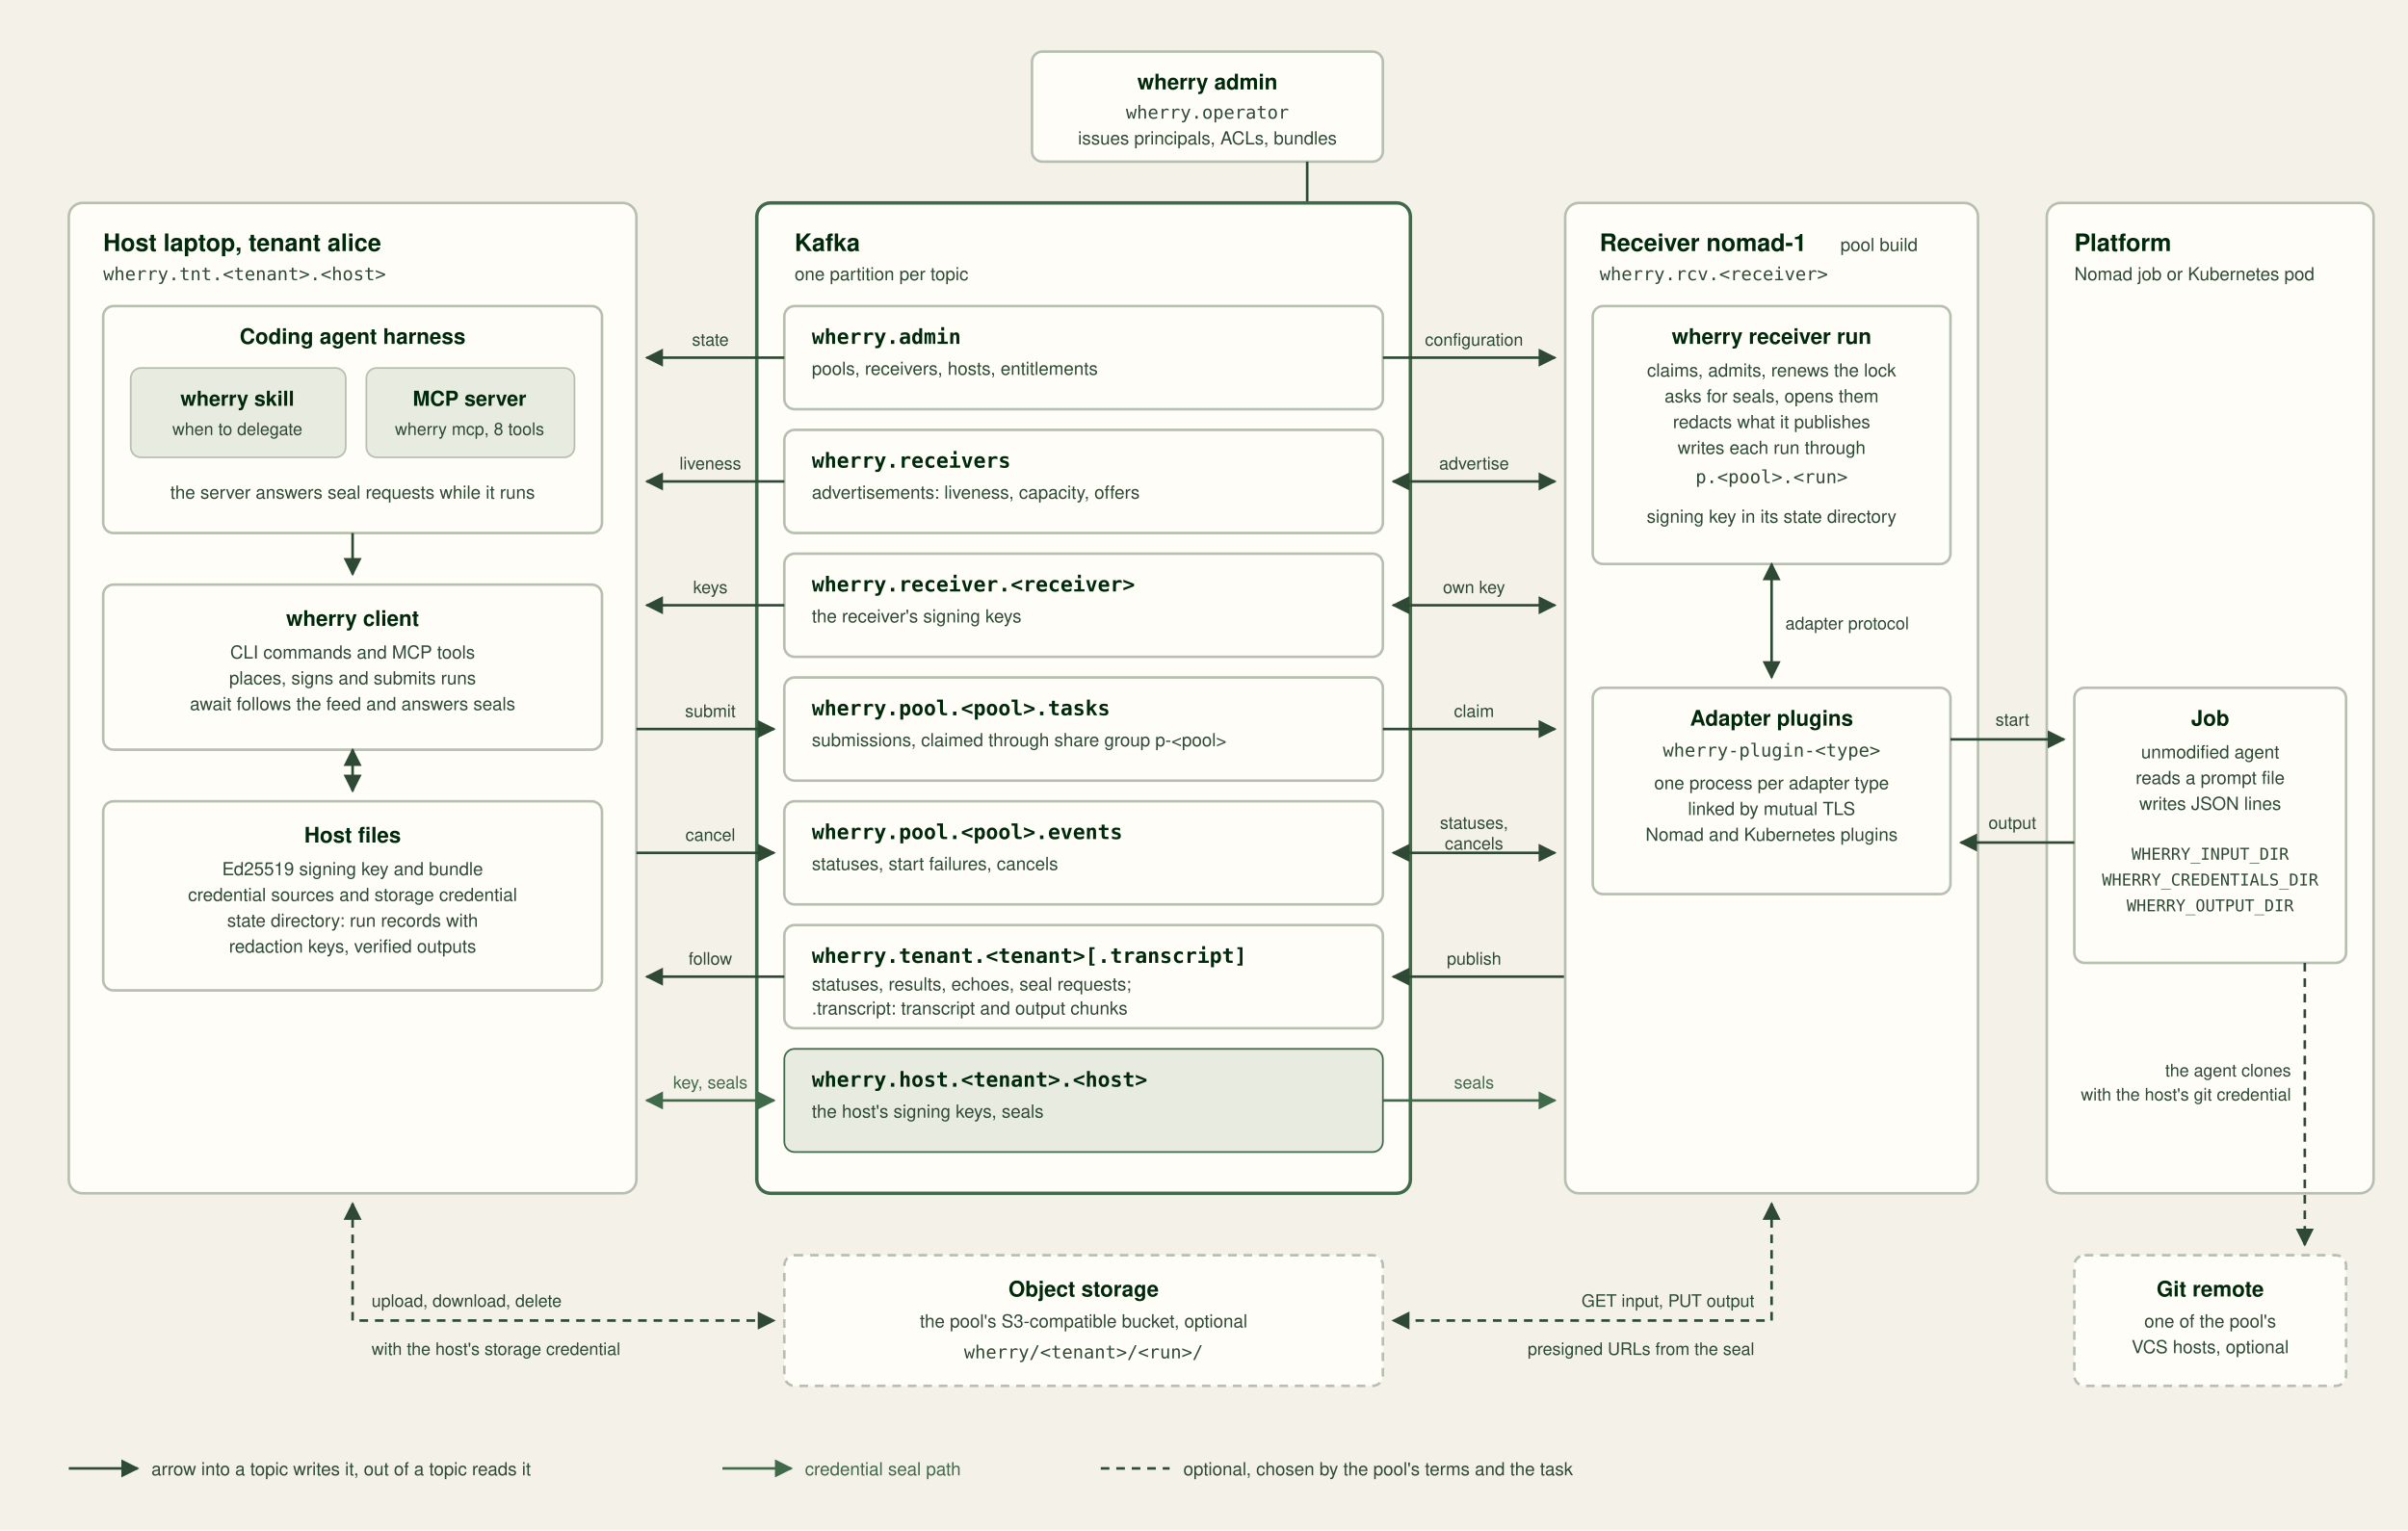
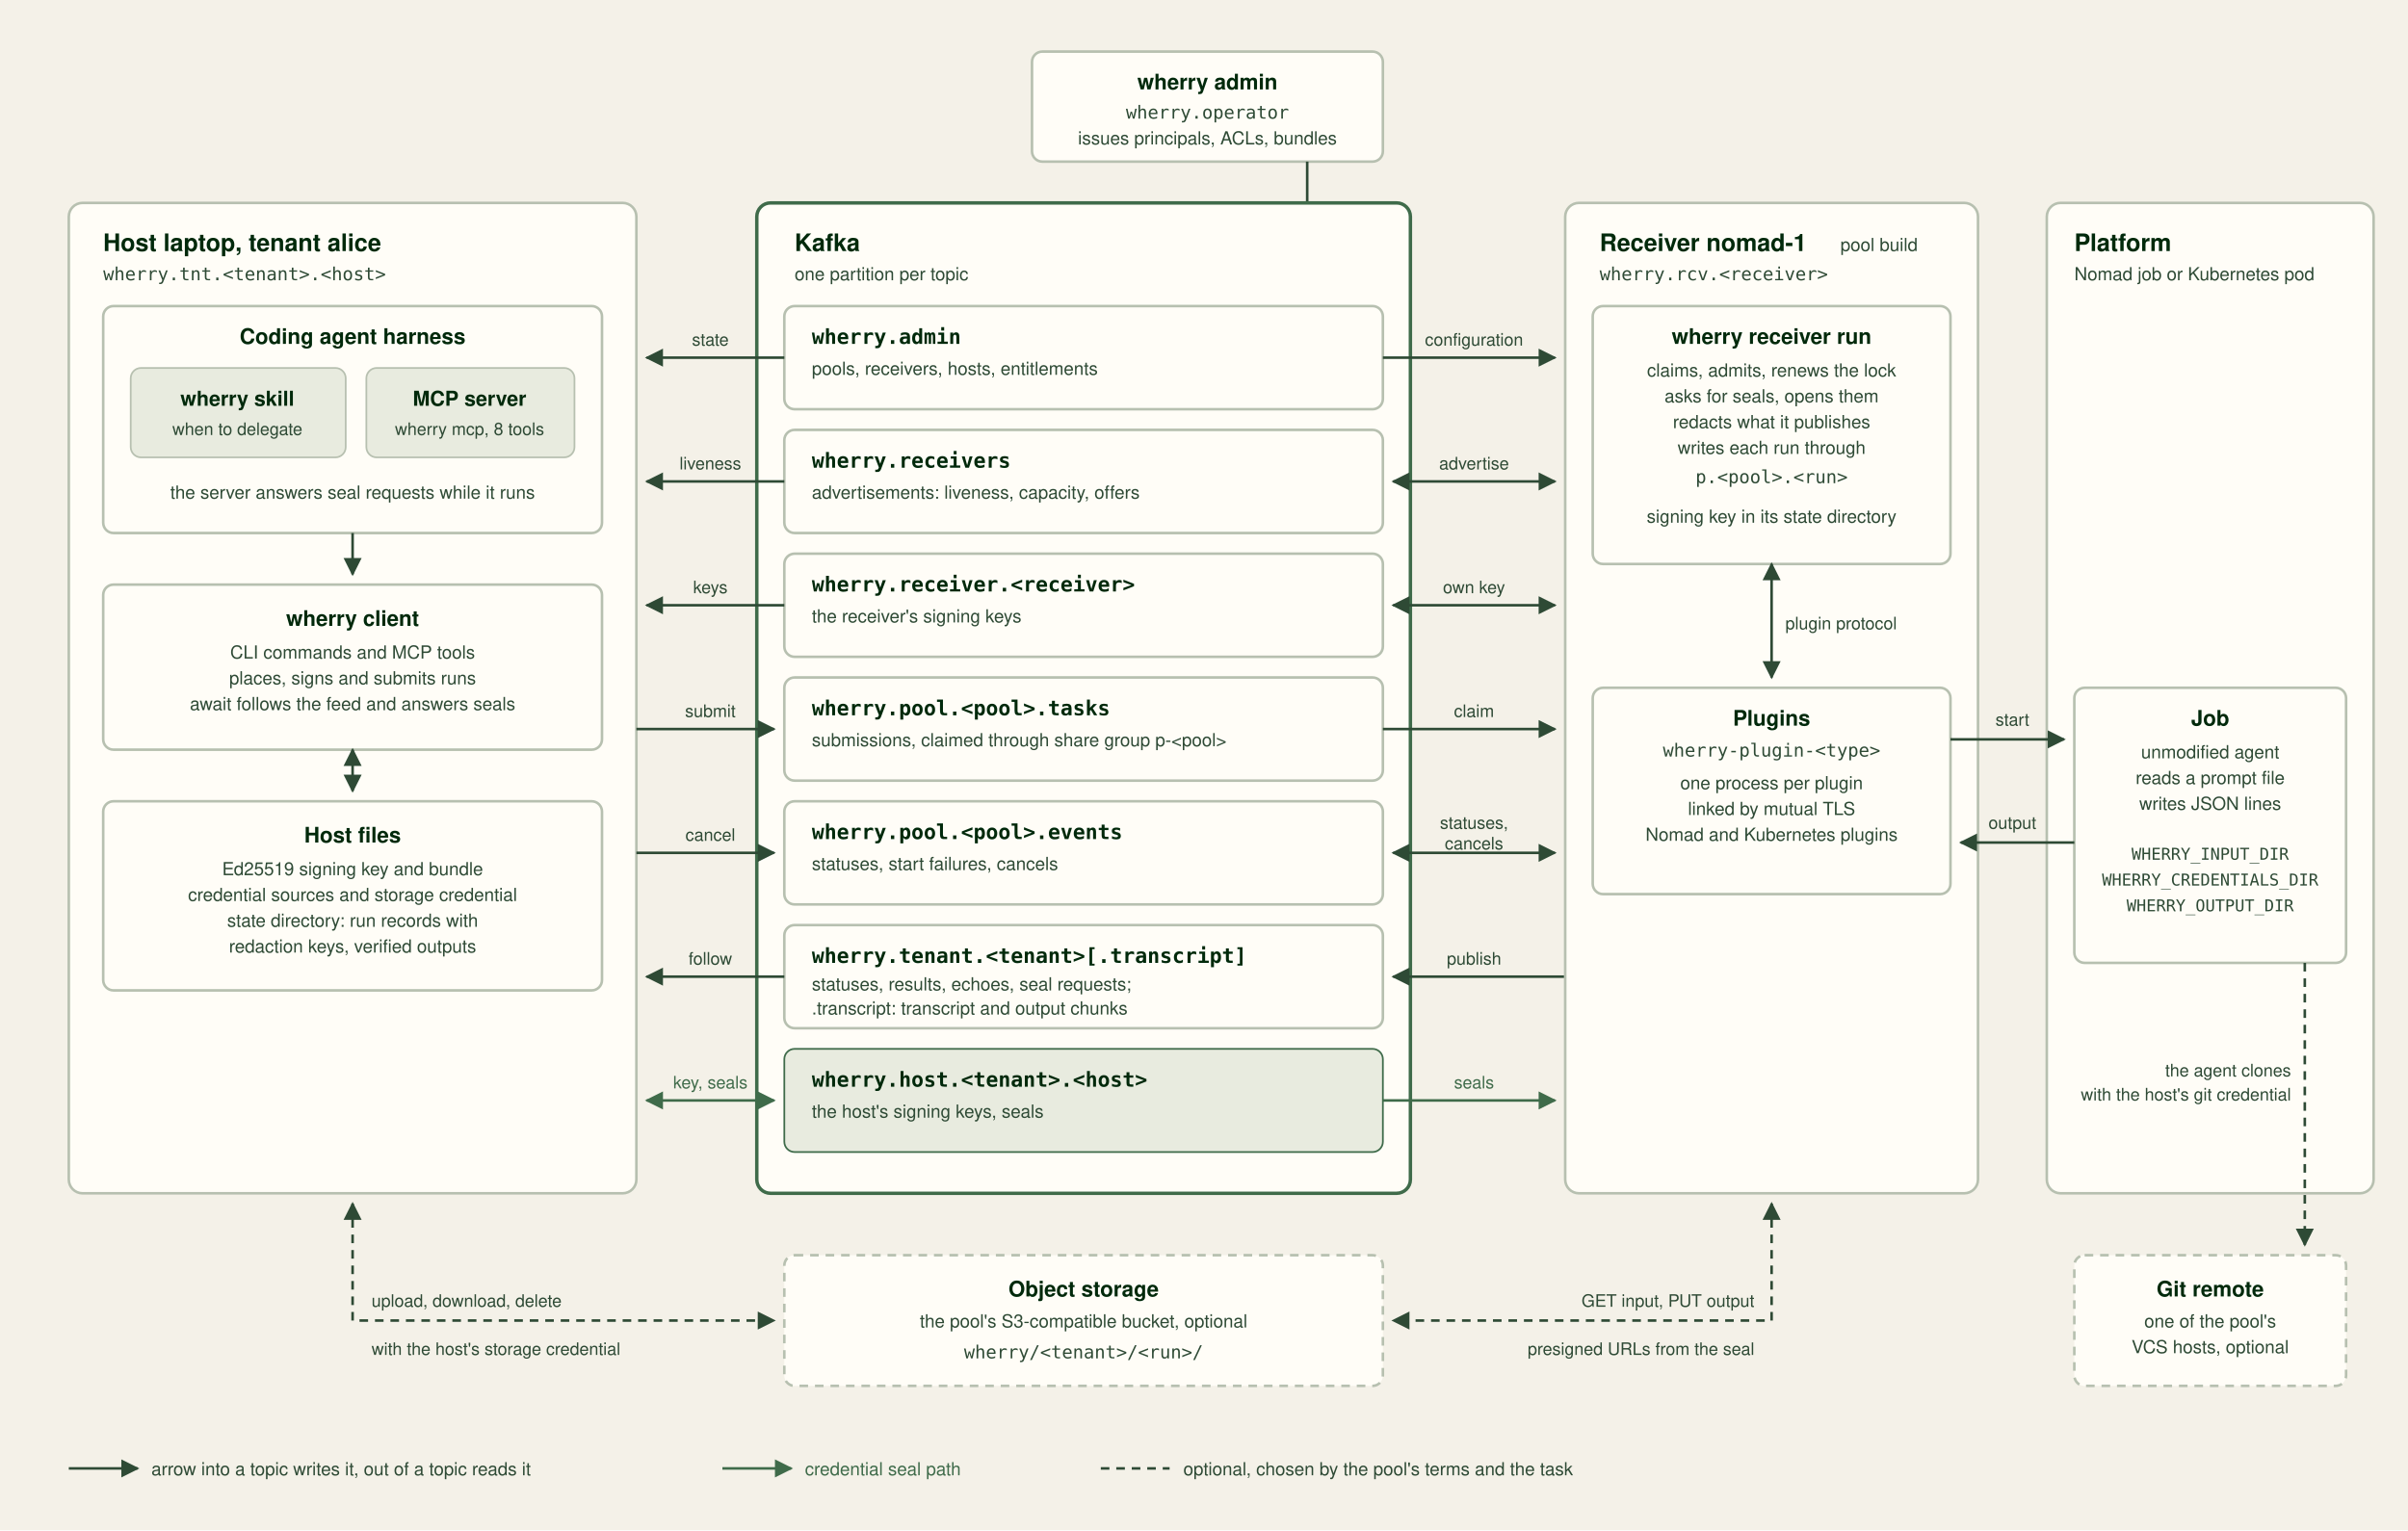
<svg xmlns="http://www.w3.org/2000/svg" viewBox="0 0 1400 890" font-family="Outfit, ui-sans-serif, system-ui, -apple-system, 'Segoe UI', Helvetica, Arial, sans-serif" role="img" aria-labelledby="title desc">
  <defs>
    <marker id="arrow" viewBox="0 0 10 10" refX="9" refY="5" markerWidth="7" markerHeight="7" orient="auto-start-reverse">
      <path d="M 0 0 L 10 5 L 0 10 z" fill="#2e4a35" />
    </marker>
    <marker id="arrow-seal" viewBox="0 0 10 10" refX="9" refY="5" markerWidth="7" markerHeight="7" orient="auto-start-reverse">
      <path d="M 0 0 L 10 5 L 0 10 z" fill="#3f6b4a" />
    </marker>
  </defs>
  <rect width="1400" height="890" fill="#f4f1e8" />
  <rect x="600" y="30" width="204" height="64" rx="6" fill="#fffdf7" stroke="#b7c0b0" stroke-width="1.5" />
  <text x="702" y="52" text-anchor="middle" font-size="12.5" font-weight="600" fill="#00290b">wherry admin</text>
  <text x="702" y="69" text-anchor="middle" font-size="10.5" font-family="'IBM Plex Mono', ui-monospace, SFMono-Regular, Menlo, monospace" fill="#2e4a35">wherry.operator</text>
  <text x="702" y="84" text-anchor="middle" font-size="10.5" fill="#2e4a35">issues principals, ACLs, bundles</text>
  <path d="M 760 94 V 172" stroke="#2e4a35" stroke-width="1.5" fill="none" marker-end="url(#arrow)" />
  <rect x="40" y="118" width="330" height="576" rx="8" fill="#fffdf7" stroke="#b7c0b0" stroke-width="1.5" />
  <text x="60" y="146" font-size="14" font-weight="700" fill="#00290b">Host laptop, tenant alice</text>
  <text x="60" y="163" font-size="10.5" font-family="'IBM Plex Mono', ui-monospace, SFMono-Regular, Menlo, monospace" fill="#2e4a35">wherry.tnt.&lt;tenant&gt;.&lt;host&gt;</text>
  <g font-size="12.5" fill="#00290b">
    <rect x="60" y="178" width="290" height="132" rx="6" fill="#fffdf7" stroke="#b7c0b0" stroke-width="1.5" />
    <text x="205" y="200" text-anchor="middle" font-weight="600">Coding agent harness</text>
    <rect x="76" y="214" width="125" height="52" rx="6" fill="#e8ebdf" stroke="#b7c0b0" stroke-width="1" />
    <text x="138" y="236" text-anchor="middle" font-size="12" font-weight="600">wherry skill</text>
    <text x="138" y="253" text-anchor="middle" font-size="10" fill="#2e4a35">when to delegate</text>
    <rect x="213" y="214" width="121" height="52" rx="6" fill="#e8ebdf" stroke="#b7c0b0" stroke-width="1" />
    <text x="273" y="236" text-anchor="middle" font-size="12" font-weight="600">MCP server</text>
    <text x="273" y="253" text-anchor="middle" font-size="10" fill="#2e4a35">wherry mcp, 8 tools</text>
    <text x="205" y="290" text-anchor="middle" font-size="10.5" fill="#2e4a35">the server answers seal requests while it runs</text>
    <rect x="60" y="340" width="290" height="96" rx="6" fill="#fffdf7" stroke="#b7c0b0" stroke-width="1.5" />
    <text x="205" y="364" text-anchor="middle" font-weight="600">wherry client</text>
    <text x="205" y="383" text-anchor="middle" font-size="10.5" fill="#2e4a35">CLI commands and MCP tools</text>
    <text x="205" y="398" text-anchor="middle" font-size="10.5" fill="#2e4a35">places, signs and submits runs</text>
    <text x="205" y="413" text-anchor="middle" font-size="10.5" fill="#2e4a35">await follows the feed and answers seals</text>
    <rect x="60" y="466" width="290" height="110" rx="6" fill="#fffdf7" stroke="#b7c0b0" stroke-width="1.5" />
    <text x="205" y="490" text-anchor="middle" font-weight="600">Host files</text>
    <text x="205" y="509" text-anchor="middle" font-size="10.5" fill="#2e4a35">Ed25519 signing key and bundle</text>
    <text x="205" y="524" text-anchor="middle" font-size="10.5" fill="#2e4a35">credential sources and storage credential</text>
    <text x="205" y="539" text-anchor="middle" font-size="10.5" fill="#2e4a35">state directory: run records with</text>
    <text x="205" y="554" text-anchor="middle" font-size="10.5" fill="#2e4a35">redaction keys, verified outputs</text>
  </g>
  <path d="M 205 310 V 334" stroke="#2e4a35" stroke-width="1.5" fill="none" marker-end="url(#arrow)" />
  <path d="M 205 436 V 460" stroke="#2e4a35" stroke-width="1.5" fill="none" marker-start="url(#arrow)" marker-end="url(#arrow)" />
  <rect x="440" y="118" width="380" height="576" rx="8" fill="#fffdf7" stroke="#3f6b4a" stroke-width="2" />
  <text x="462" y="146" font-size="14" font-weight="700" fill="#00290b">Kafka</text>
  <text x="462" y="163" font-size="10.5" fill="#2e4a35">one partition per topic</text>
  <g font-size="10.5" fill="#2e4a35">
    <rect x="456" y="178" width="348" height="60" rx="6" fill="#fffdf7" stroke="#b7c0b0" stroke-width="1.5" />
    <text x="472" y="200" font-size="12" font-weight="600" font-family="'IBM Plex Mono', ui-monospace, SFMono-Regular, Menlo, monospace" fill="#00290b">wherry.admin</text>
    <text x="472" y="218">pools, receivers, hosts, entitlements</text>
    <rect x="456" y="250" width="348" height="60" rx="6" fill="#fffdf7" stroke="#b7c0b0" stroke-width="1.5" />
    <text x="472" y="272" font-size="12" font-weight="600" font-family="'IBM Plex Mono', ui-monospace, SFMono-Regular, Menlo, monospace" fill="#00290b">wherry.receivers</text>
    <text x="472" y="290">advertisements: liveness, capacity, offers</text>
    <rect x="456" y="322" width="348" height="60" rx="6" fill="#fffdf7" stroke="#b7c0b0" stroke-width="1.5" />
    <text x="472" y="344" font-size="12" font-weight="600" font-family="'IBM Plex Mono', ui-monospace, SFMono-Regular, Menlo, monospace" fill="#00290b">wherry.receiver.&lt;receiver&gt;</text>
    <text x="472" y="362">the receiver's signing keys</text>
    <rect x="456" y="394" width="348" height="60" rx="6" fill="#fffdf7" stroke="#b7c0b0" stroke-width="1.5" />
    <text x="472" y="416" font-size="12" font-weight="600" font-family="'IBM Plex Mono', ui-monospace, SFMono-Regular, Menlo, monospace" fill="#00290b">wherry.pool.&lt;pool&gt;.tasks</text>
    <text x="472" y="434">submissions, claimed through share group p-&lt;pool&gt;</text>
    <rect x="456" y="466" width="348" height="60" rx="6" fill="#fffdf7" stroke="#b7c0b0" stroke-width="1.5" />
    <text x="472" y="488" font-size="12" font-weight="600" font-family="'IBM Plex Mono', ui-monospace, SFMono-Regular, Menlo, monospace" fill="#00290b">wherry.pool.&lt;pool&gt;.events</text>
    <text x="472" y="506">statuses, start failures, cancels</text>
    <rect x="456" y="538" width="348" height="60" rx="6" fill="#fffdf7" stroke="#b7c0b0" stroke-width="1.5" />
    <text x="472" y="560" font-size="12" font-weight="600" font-family="'IBM Plex Mono', ui-monospace, SFMono-Regular, Menlo, monospace" fill="#00290b">wherry.tenant.&lt;tenant&gt;[.transcript]</text>
    <text x="472" y="576">statuses, results, echoes, seal requests;</text>
    <text x="472" y="590">.transcript: transcript and output chunks</text>
    <rect x="456" y="610" width="348" height="60" rx="6" fill="#e8ebdf" stroke="#3f6b4a" stroke-width="1" />
    <text x="472" y="632" font-size="12" font-weight="600" font-family="'IBM Plex Mono', ui-monospace, SFMono-Regular, Menlo, monospace" fill="#00290b">wherry.host.&lt;tenant&gt;.&lt;host&gt;</text>
    <text x="472" y="650">the host's signing keys, seals</text>
  </g>
  <g stroke="#2e4a35" stroke-width="1.5" fill="none">
    <path d="M 456 208 H 376" marker-end="url(#arrow)" />
    <path d="M 456 280 H 376" marker-end="url(#arrow)" />
    <path d="M 456 352 H 376" marker-end="url(#arrow)" />
    <path d="M 370 424 H 450" marker-end="url(#arrow)" />
    <path d="M 370 496 H 450" marker-end="url(#arrow)" />
    <path d="M 456 568 H 376" marker-end="url(#arrow)" />
  </g>
  <path d="M 376 640 H 450" stroke="#3f6b4a" stroke-width="1.5" fill="none" marker-start="url(#arrow-seal)" marker-end="url(#arrow-seal)" />
  <g font-size="10" fill="#2e4a35" text-anchor="middle">
    <text x="413" y="201">state</text>
    <text x="413" y="273">liveness</text>
    <text x="413" y="345">keys</text>
    <text x="413" y="417">submit</text>
    <text x="413" y="489">cancel</text>
    <text x="413" y="561">follow</text>
    <text x="413" y="633" fill="#3f6b4a">key, seals</text>
  </g>
  <g stroke="#2e4a35" stroke-width="1.5" fill="none">
    <path d="M 804 208 H 904" marker-end="url(#arrow)" />
    <path d="M 810 280 H 904" marker-start="url(#arrow)" marker-end="url(#arrow)" />
    <path d="M 810 352 H 904" marker-start="url(#arrow)" marker-end="url(#arrow)" />
    <path d="M 804 424 H 904" marker-end="url(#arrow)" />
    <path d="M 810 496 H 904" marker-start="url(#arrow)" marker-end="url(#arrow)" />
    <path d="M 910 568 H 810" marker-end="url(#arrow)" />
  </g>
  <path d="M 804 640 H 904" stroke="#3f6b4a" stroke-width="1.5" fill="none" marker-end="url(#arrow-seal)" />
  <g font-size="10" fill="#2e4a35" text-anchor="middle">
    <text x="857" y="201">configuration</text>
    <text x="857" y="273">advertise</text>
    <text x="857" y="345">own key</text>
    <text x="857" y="417">claim</text>
    <text x="857" y="482">statuses,</text>
    <text x="857" y="494">cancels</text>
    <text x="857" y="561">publish</text>
    <text x="857" y="633" fill="#3f6b4a">seals</text>
  </g>
  <rect x="910" y="118" width="240" height="576" rx="8" fill="#fffdf7" stroke="#b7c0b0" stroke-width="1.5" />
  <text x="930" y="146" font-size="14" font-weight="700" fill="#00290b">Receiver nomad-1</text>
  <text x="1070" y="146" font-size="10.5" fill="#2e4a35">pool build</text>
  <text x="930" y="163" font-size="10.5" font-family="'IBM Plex Mono', ui-monospace, SFMono-Regular, Menlo, monospace" fill="#2e4a35">wherry.rcv.&lt;receiver&gt;</text>
  <g font-size="12.5" fill="#00290b">
    <rect x="926" y="178" width="208" height="150" rx="6" fill="#fffdf7" stroke="#b7c0b0" stroke-width="1.5" />
    <text x="1030" y="200" text-anchor="middle" font-weight="600">wherry receiver run</text>
    <text x="1030" y="219" text-anchor="middle" font-size="10.5" fill="#2e4a35">claims, admits, renews the lock</text>
    <text x="1030" y="234" text-anchor="middle" font-size="10.5" fill="#2e4a35">asks for seals, opens them</text>
    <text x="1030" y="249" text-anchor="middle" font-size="10.5" fill="#2e4a35">redacts what it publishes</text>
    <text x="1030" y="264" text-anchor="middle" font-size="10.5" fill="#2e4a35">writes each run through</text>
    <text x="1030" y="281" text-anchor="middle" font-size="10.5" font-family="'IBM Plex Mono', ui-monospace, SFMono-Regular, Menlo, monospace" fill="#2e4a35">p.&lt;pool&gt;.&lt;run&gt;</text>
    <text x="1030" y="304" text-anchor="middle" font-size="10.5" fill="#2e4a35">signing key in its state directory</text>
    <rect x="926" y="400" width="208" height="120" rx="6" fill="#fffdf7" stroke="#b7c0b0" stroke-width="1.5" />
-     <text x="1030" y="422" text-anchor="middle" font-weight="600">Adapter plugins</text>
+     <text x="1030" y="422" text-anchor="middle" font-weight="600">Plugins</text>
    <text x="1030" y="440" text-anchor="middle" font-size="10.5" font-family="'IBM Plex Mono', ui-monospace, SFMono-Regular, Menlo, monospace" fill="#2e4a35">wherry-plugin-&lt;type&gt;</text>
-     <text x="1030" y="459" text-anchor="middle" font-size="10.5" fill="#2e4a35">one process per adapter type</text>
+     <text x="1030" y="459" text-anchor="middle" font-size="10.5" fill="#2e4a35">one process per plugin</text>
    <text x="1030" y="474" text-anchor="middle" font-size="10.5" fill="#2e4a35">linked by mutual TLS</text>
    <text x="1030" y="489" text-anchor="middle" font-size="10.5" fill="#2e4a35">Nomad and Kubernetes plugins</text>
  </g>
  <path d="M 1030 328 V 394" stroke="#2e4a35" stroke-width="1.5" fill="none" marker-start="url(#arrow)" marker-end="url(#arrow)" />
-   <text x="1038" y="366" font-size="10" fill="#2e4a35">adapter protocol</text>
+   <text x="1038" y="366" font-size="10" fill="#2e4a35">plugin protocol</text>
  <rect x="1190" y="118" width="190" height="576" rx="8" fill="#fffdf7" stroke="#b7c0b0" stroke-width="1.5" />
  <text x="1206" y="146" font-size="14" font-weight="700" fill="#00290b">Platform</text>
  <text x="1206" y="163" font-size="10.5" fill="#2e4a35">Nomad job or Kubernetes pod</text>
  <rect x="1206" y="400" width="158" height="160" rx="6" fill="#fffdf7" stroke="#b7c0b0" stroke-width="1.5" />
  <text x="1285" y="422" text-anchor="middle" font-size="12.5" font-weight="600" fill="#00290b">Job</text>
  <text x="1285" y="441" text-anchor="middle" font-size="10.5" fill="#2e4a35">unmodified agent</text>
  <text x="1285" y="456" text-anchor="middle" font-size="10.5" fill="#2e4a35">reads a prompt file</text>
  <text x="1285" y="471" text-anchor="middle" font-size="10.5" fill="#2e4a35">writes JSON lines</text>
  <g font-size="9.5" font-family="'IBM Plex Mono', ui-monospace, SFMono-Regular, Menlo, monospace" fill="#2e4a35" text-anchor="middle">
    <text x="1285" y="500">WHERRY_INPUT_DIR</text>
    <text x="1285" y="515">WHERRY_CREDENTIALS_DIR</text>
    <text x="1285" y="530">WHERRY_OUTPUT_DIR</text>
  </g>
  <path d="M 1134 430 H 1200" stroke="#2e4a35" stroke-width="1.5" fill="none" marker-end="url(#arrow)" />
  <text x="1170" y="422" text-anchor="middle" font-size="10" fill="#2e4a35">start</text>
  <path d="M 1206 490 H 1140" stroke="#2e4a35" stroke-width="1.5" fill="none" marker-end="url(#arrow)" />
  <text x="1170" y="482" text-anchor="middle" font-size="10" fill="#2e4a35">output</text>
  <rect x="456" y="730" width="348" height="76" rx="6" fill="#fffdf7" stroke="#b7c0b0" stroke-width="1.5" stroke-dasharray="5 4" />
  <text x="630" y="754" text-anchor="middle" font-size="12.5" font-weight="600" fill="#00290b">Object storage</text>
  <text x="630" y="772" text-anchor="middle" font-size="10.5" fill="#2e4a35">the pool's S3-compatible bucket, optional</text>
  <text x="630" y="790" text-anchor="middle" font-size="10.5" font-family="'IBM Plex Mono', ui-monospace, SFMono-Regular, Menlo, monospace" fill="#2e4a35">wherry/&lt;tenant&gt;/&lt;run&gt;/</text>
  <path d="M 205 700 V 768 H 450" stroke="#2e4a35" stroke-width="1.5" fill="none" stroke-dasharray="5 4" marker-start="url(#arrow)" marker-end="url(#arrow)" />
  <text x="216" y="760" font-size="10" fill="#2e4a35">upload, download, delete</text>
  <text x="216" y="788" font-size="10" fill="#2e4a35">with the host's storage credential</text>
  <path d="M 1030 700 V 768 H 810" stroke="#2e4a35" stroke-width="1.5" fill="none" stroke-dasharray="5 4" marker-start="url(#arrow)" marker-end="url(#arrow)" />
  <text x="1020" y="760" text-anchor="end" font-size="10" fill="#2e4a35">GET input, PUT output</text>
  <text x="1020" y="788" text-anchor="end" font-size="10" fill="#2e4a35">presigned URLs from the seal</text>
  <rect x="1206" y="730" width="158" height="76" rx="6" fill="#fffdf7" stroke="#b7c0b0" stroke-width="1.5" stroke-dasharray="5 4" />
  <text x="1285" y="754" text-anchor="middle" font-size="12.5" font-weight="600" fill="#00290b">Git remote</text>
  <text x="1285" y="772" text-anchor="middle" font-size="10.5" fill="#2e4a35">one of the pool's</text>
  <text x="1285" y="787" text-anchor="middle" font-size="10.5" fill="#2e4a35">VCS hosts, optional</text>
  <path d="M 1340 560 V 724" stroke="#2e4a35" stroke-width="1.5" fill="none" stroke-dasharray="5 4" marker-end="url(#arrow)" />
  <text x="1332" y="626" text-anchor="end" font-size="10" fill="#2e4a35">the agent clones</text>
  <text x="1332" y="640" text-anchor="end" font-size="10" fill="#2e4a35">with the host's git credential</text>
  <g font-size="10.5" fill="#2e4a35">
    <line x1="40" y1="854" x2="80" y2="854" stroke="#2e4a35" stroke-width="1.5" marker-end="url(#arrow)" />
    <text x="88" y="858">arrow into a topic writes it, out of a topic reads it</text>
    <line x1="420" y1="854" x2="460" y2="854" stroke="#3f6b4a" stroke-width="1.5" marker-end="url(#arrow-seal)" />
    <text x="468" y="858" fill="#3f6b4a">credential seal path</text>
    <line x1="640" y1="854" x2="680" y2="854" stroke="#2e4a35" stroke-width="1.5" stroke-dasharray="5 4" />
    <text x="688" y="858">optional, chosen by the pool's terms and the task</text>
  </g>
</svg>
